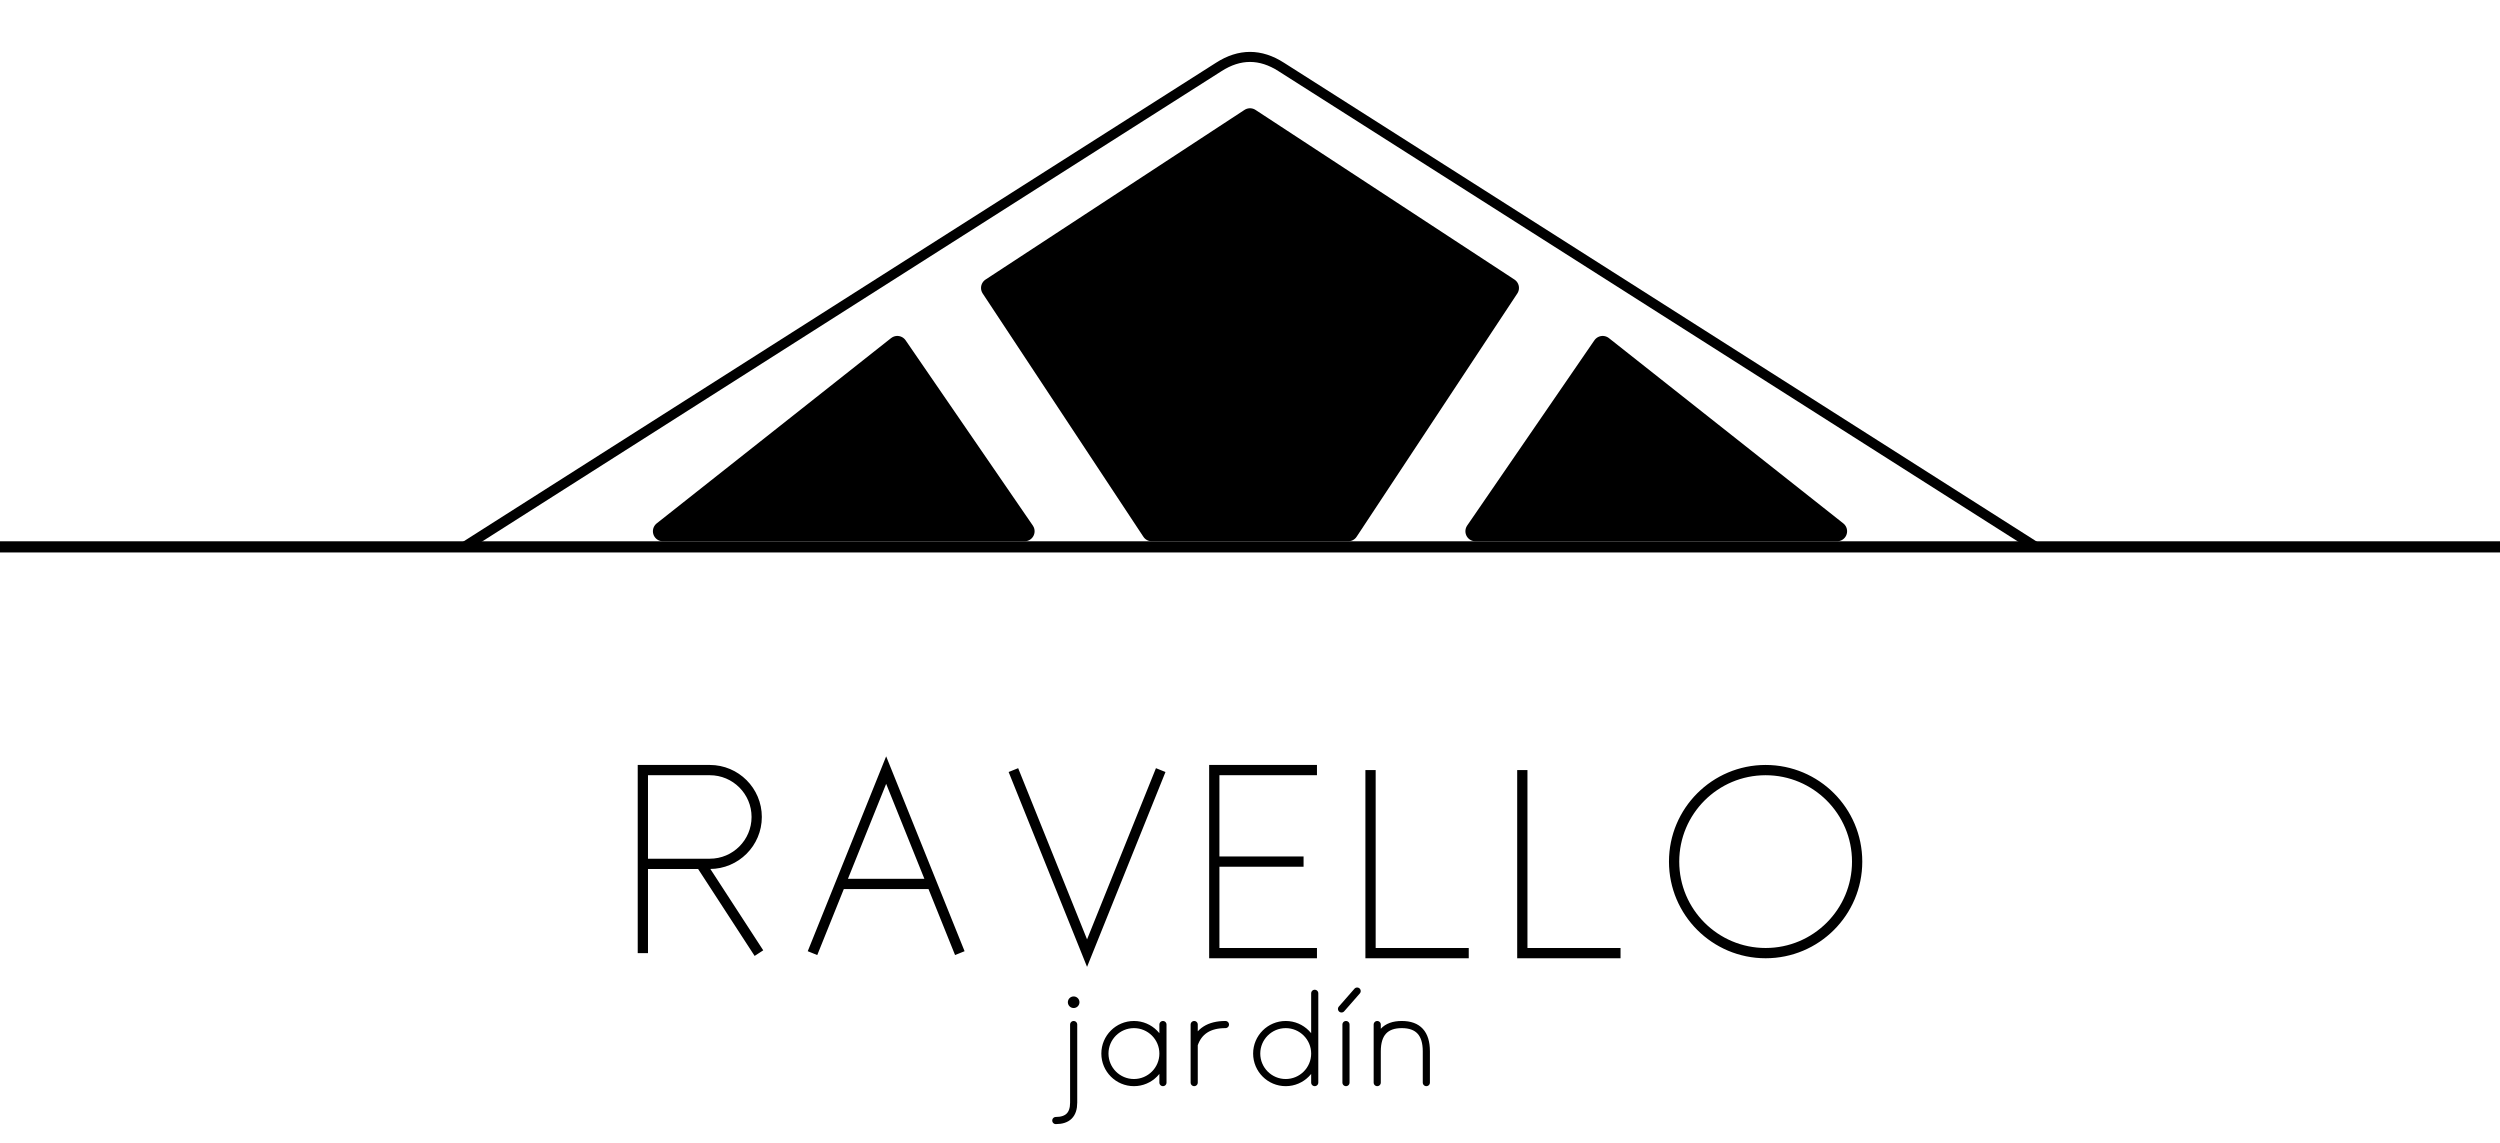
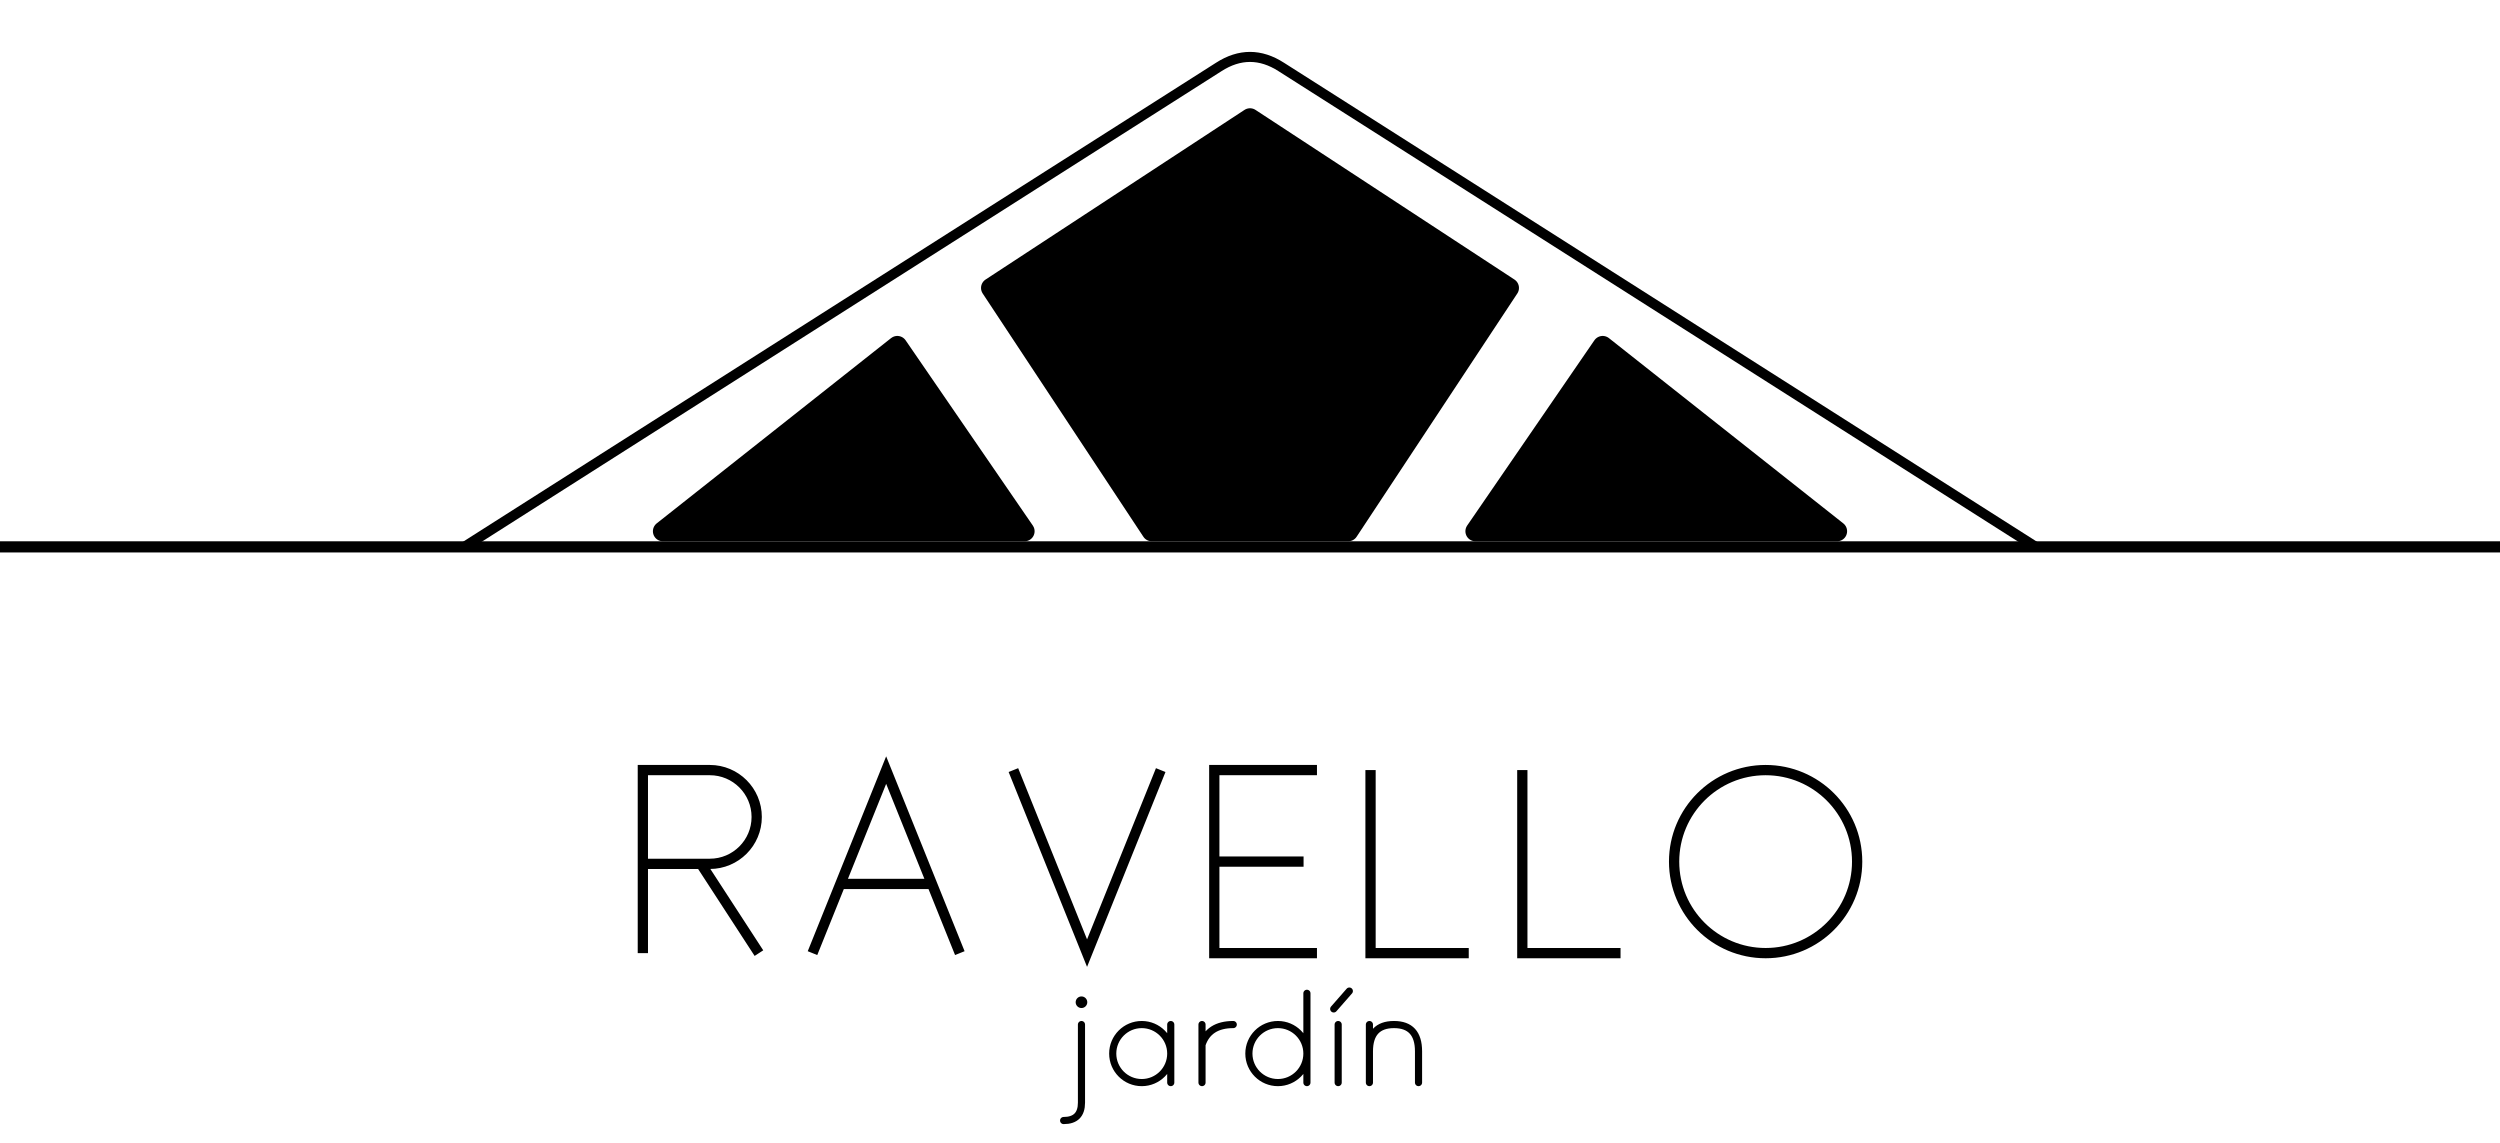
<svg xmlns="http://www.w3.org/2000/svg" viewBox="-560 -245 1120 512" width="100%" role="img" aria-label="Ravello Jardín">
  <g>
    <path d="M -560 0 H 560" stroke="currentColor" stroke-width="5" />
    <path d="M -352 0 L -14 -215 Q 0 -224 14 -215 L 352 0" fill="none" stroke="currentColor" stroke-width="4.5" stroke-linejoin="round" />
    <g fill="currentColor" stroke="currentColor" stroke-width="9" stroke-linejoin="round">
      <path d="M -263 -7 L -158 -90 L -101 -7 Z" />
      <path d="M 0 -192 L -116 -116 L -44 -7 L 44 -7 L 116 -116 Z" />
      <path d="M 263 -7 L 158 -90 L 101 -7 Z" />
    </g>
  </g>
  <g fill="none" stroke="currentColor" stroke-linecap="butt" stroke-linejoin="miter">
    <path d="M -272 182 V 100 H -242 A 20.5 20.5 0 0 1 -242 142 H -272 M -246 142 L -220 182 M -196 182 L -163 100 L -130 182 M -183 151 H -143 M -106 100 L -73 182 L -40 100 M 30 100 H -16 V 182 H 30 M -16 141 H 24 M 54 100 V 182 H 98 M 122 100 V 182 H 166 M 190 141 A 41 41 0 1 0 272 141 A 41 41 0 1 0 190 141" stroke-width="4.6" />
-     <path d="M -79 214 V 249 Q -79 257 -87 257 M -39 214 V 240 M -39 227 A 13 13 0 1 0 -65 227 A 13 13 0 1 0 -39 227 M -25 240 V 214 M -25 223 Q -22 214 -11 214 M 29 200 V 240 M 29 227 A 13 13 0 1 0 3 227 A 13 13 0 1 0 29 227 M 43 214 V 240 M 41 207 L 48 199 M 57 240 V 214 M 57 226 Q 57 214 68 214 Q 79 214 79 226 V 240" stroke-width="3.2" stroke-linecap="round" />
-     <circle cx="-79" cy="204" r="2.6" fill="currentColor" stroke="none" />
+     <path d="M -75.5 214 V 249 Q -75.5 257 -83.5 257 M -35.5 214 V 240 M -35.5 227 A 13 13 0 1 0 -61.5 227 A 13 13 0 1 0 -35.5 227 M -21.5 240 V 214 M -21.5 223 Q -18.5 214 -7.5 214 M 25.5 200 V 240 M 25.5 227 A 13 13 0 1 0 -0.5 227 A 13 13 0 1 0 25.5 227 M 39.5 214 V 240 M 37.5 207 L 44.5 199 M 53.5 240 V 214 M 53.5 226 Q 53.5 214 64.5 214 Q 75.5 214 75.5 226 V 240" stroke-width="3.2" stroke-linecap="round" />
+     <circle cx="-75.5" cy="204" r="2.6" fill="currentColor" stroke="none" />
  </g>
</svg>
